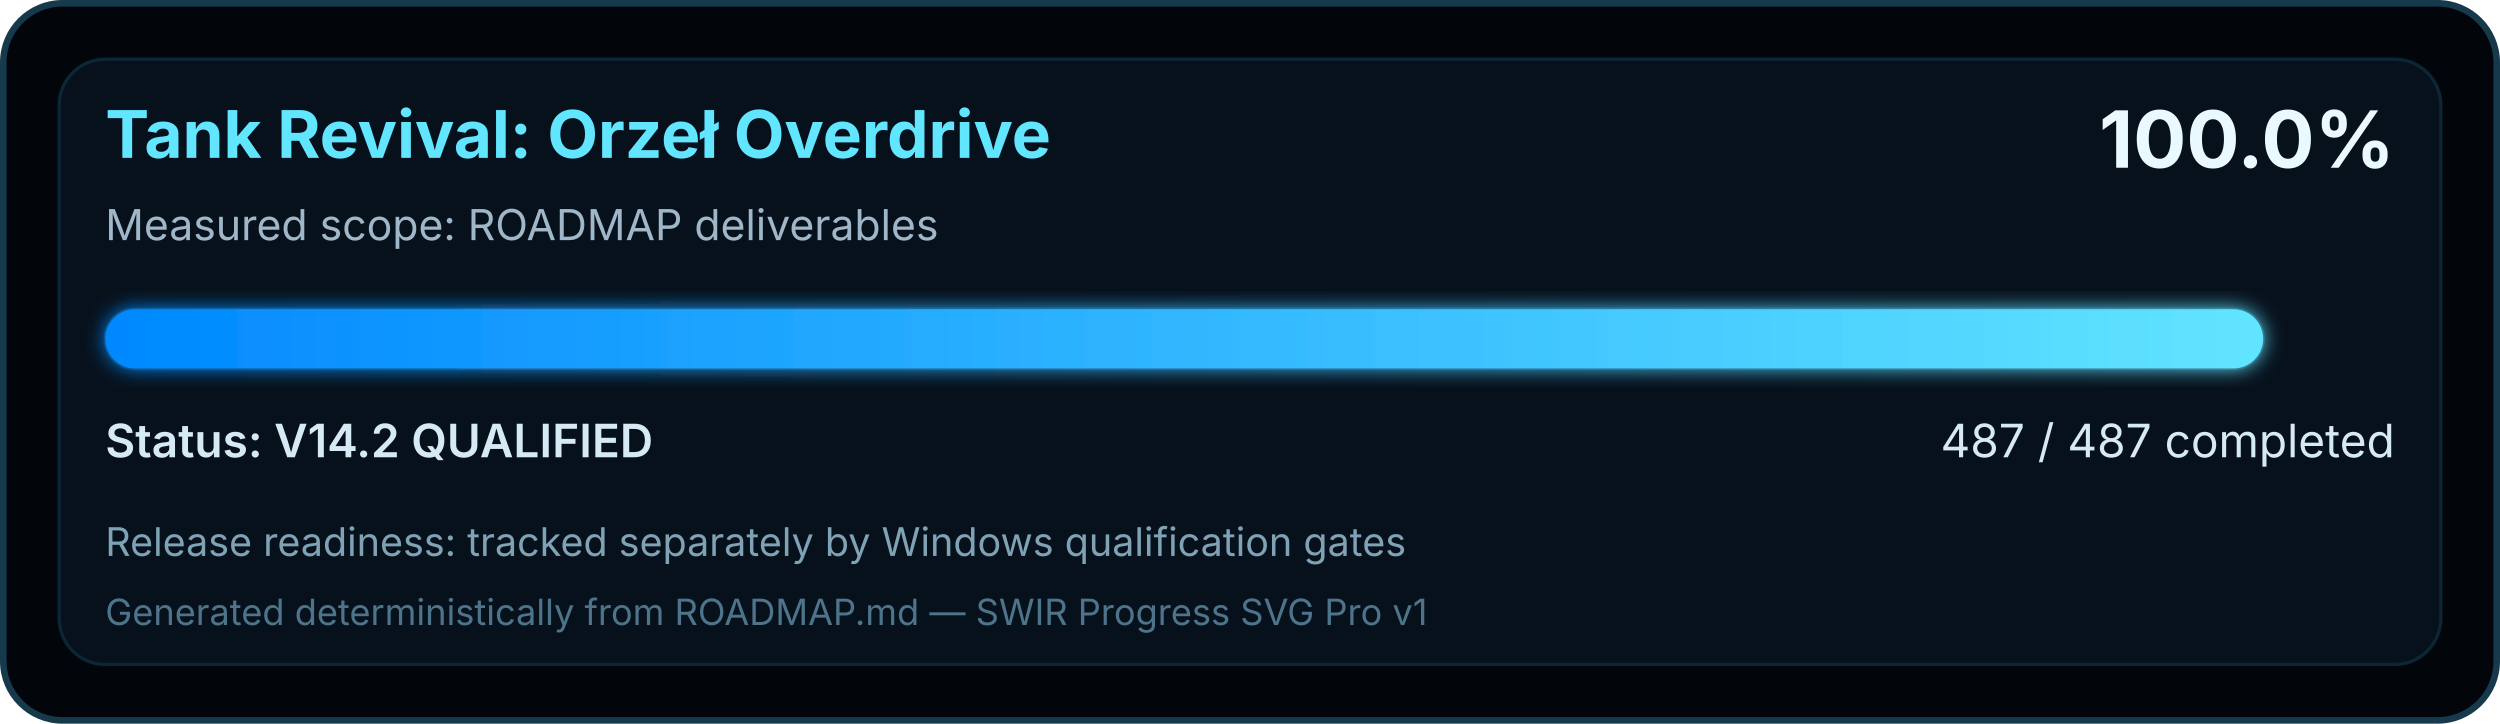
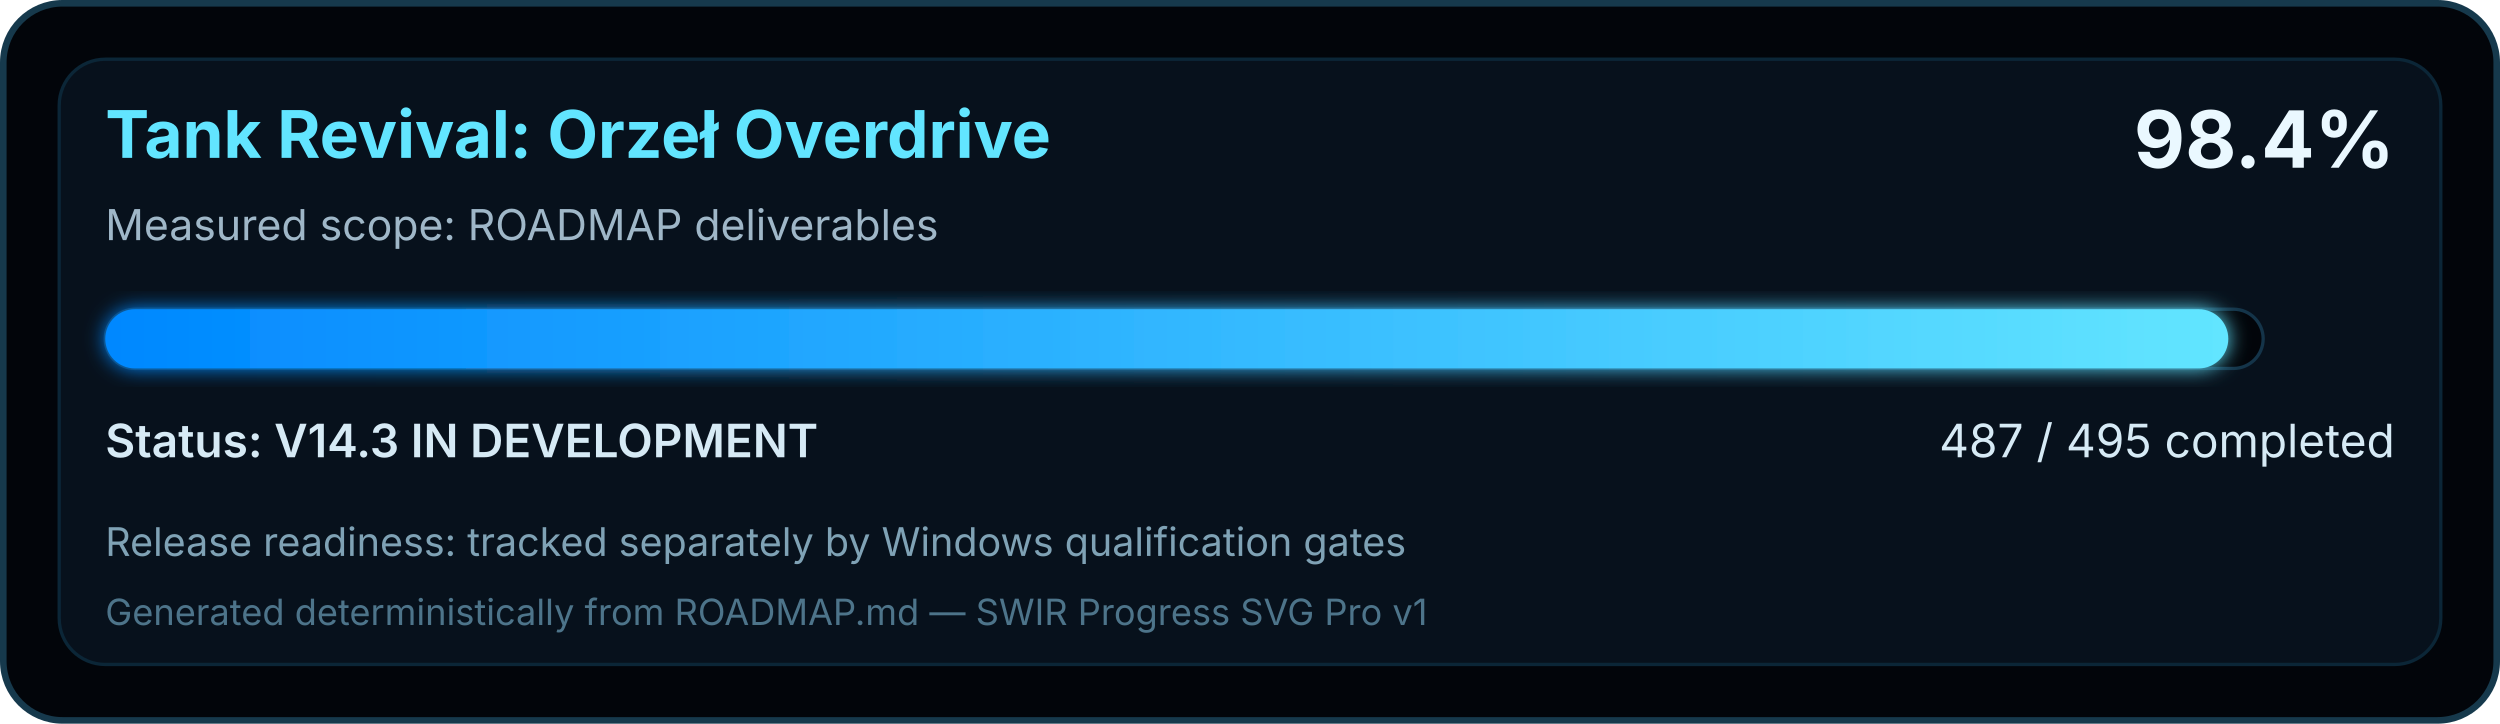
<svg xmlns="http://www.w3.org/2000/svg" width="760" height="220" viewBox="0 0 760 220" role="img" aria-labelledby="title desc">
  <defs>
    <linearGradient id="swirProgress" x1="0" y1="0" x2="1" y2="0">
      <stop offset="0" stop-color="#0088FF" />
      <stop offset="1" stop-color="#62E5FF" />
    </linearGradient>
    <filter id="softGlow" x="-10%" y="-30%" width="120%" height="160%">
      <feGaussianBlur stdDeviation="3" result="blur" />
      <feMerge>
        <feMergeNode in="blur" />
        <feMergeNode in="SourceGraphic" />
      </feMerge>
    </filter>
  </defs>
  <rect x="1" y="1" width="758" height="218" rx="18" fill="#02050A" stroke="#16394C" stroke-width="2" />
  <rect x="18" y="18" width="724" height="184" rx="14" fill="#07111C" stroke="#0B2637" />
  <text x="32" y="48" fill="#62E5FF" font-family="Segoe UI, Inter, Arial, sans-serif" font-size="20" font-weight="700">Tank Revival: Orzeł Overdrive</text>
  <text x="32" y="73" fill="#9FB7C8" font-family="Segoe UI, Inter, Arial, sans-serif" font-size="13">Measured scope: ROADMAP deliverables</text>
-   <text x="728" y="51" text-anchor="end" fill="#EAF8FF" font-family="Segoe UI, Inter, Arial, sans-serif" font-size="24" font-weight="700">100.0%</text>
+   <text x="728" y="51" text-anchor="end" fill="#EAF8FF" font-family="Segoe UI, Inter, Arial, sans-serif" font-size="24" font-weight="700">98.4%</text>
  <rect x="32" y="94" width="656" height="18" rx="9" fill="#02050A" stroke="#143449" />
-   <rect x="32" y="94" width="656.00" height="18" rx="9" fill="url(#swirProgress)" filter="url(#softGlow)" />
-   <text x="32" y="139" fill="#D6EAF5" font-family="Segoe UI, Inter, Arial, sans-serif" font-size="14" font-weight="600">Status: V14.2 QUALIFIED</text>
-   <text x="728" y="139" text-anchor="end" fill="#D6EAF5" font-family="Segoe UI, Inter, Arial, sans-serif" font-size="14">487 / 487 completed</text>
+   <rect x="32" y="94" width="645.40" height="18" rx="9" fill="url(#swirProgress)" filter="url(#softGlow)" />
+   <text x="32" y="139" fill="#D6EAF5" font-family="Segoe UI, Inter, Arial, sans-serif" font-size="14" font-weight="600">Status: V14.3 IN DEVELOPMENT</text>
+   <text x="728" y="139" text-anchor="end" fill="#D6EAF5" font-family="Segoe UI, Inter, Arial, sans-serif" font-size="14">487 / 495 completed</text>
  <text x="32" y="169" fill="#7FA2B5" font-family="Segoe UI, Inter, Arial, sans-serif" font-size="12">Release readiness: tracked separately by Windows qualification gates</text>
  <text x="32" y="190" fill="#4D748A" font-family="Segoe UI, Inter, Arial, sans-serif" font-size="11">Generated deterministically from ROADMAP.md — SWIR Progress SVG Pro v1</text>
</svg>
